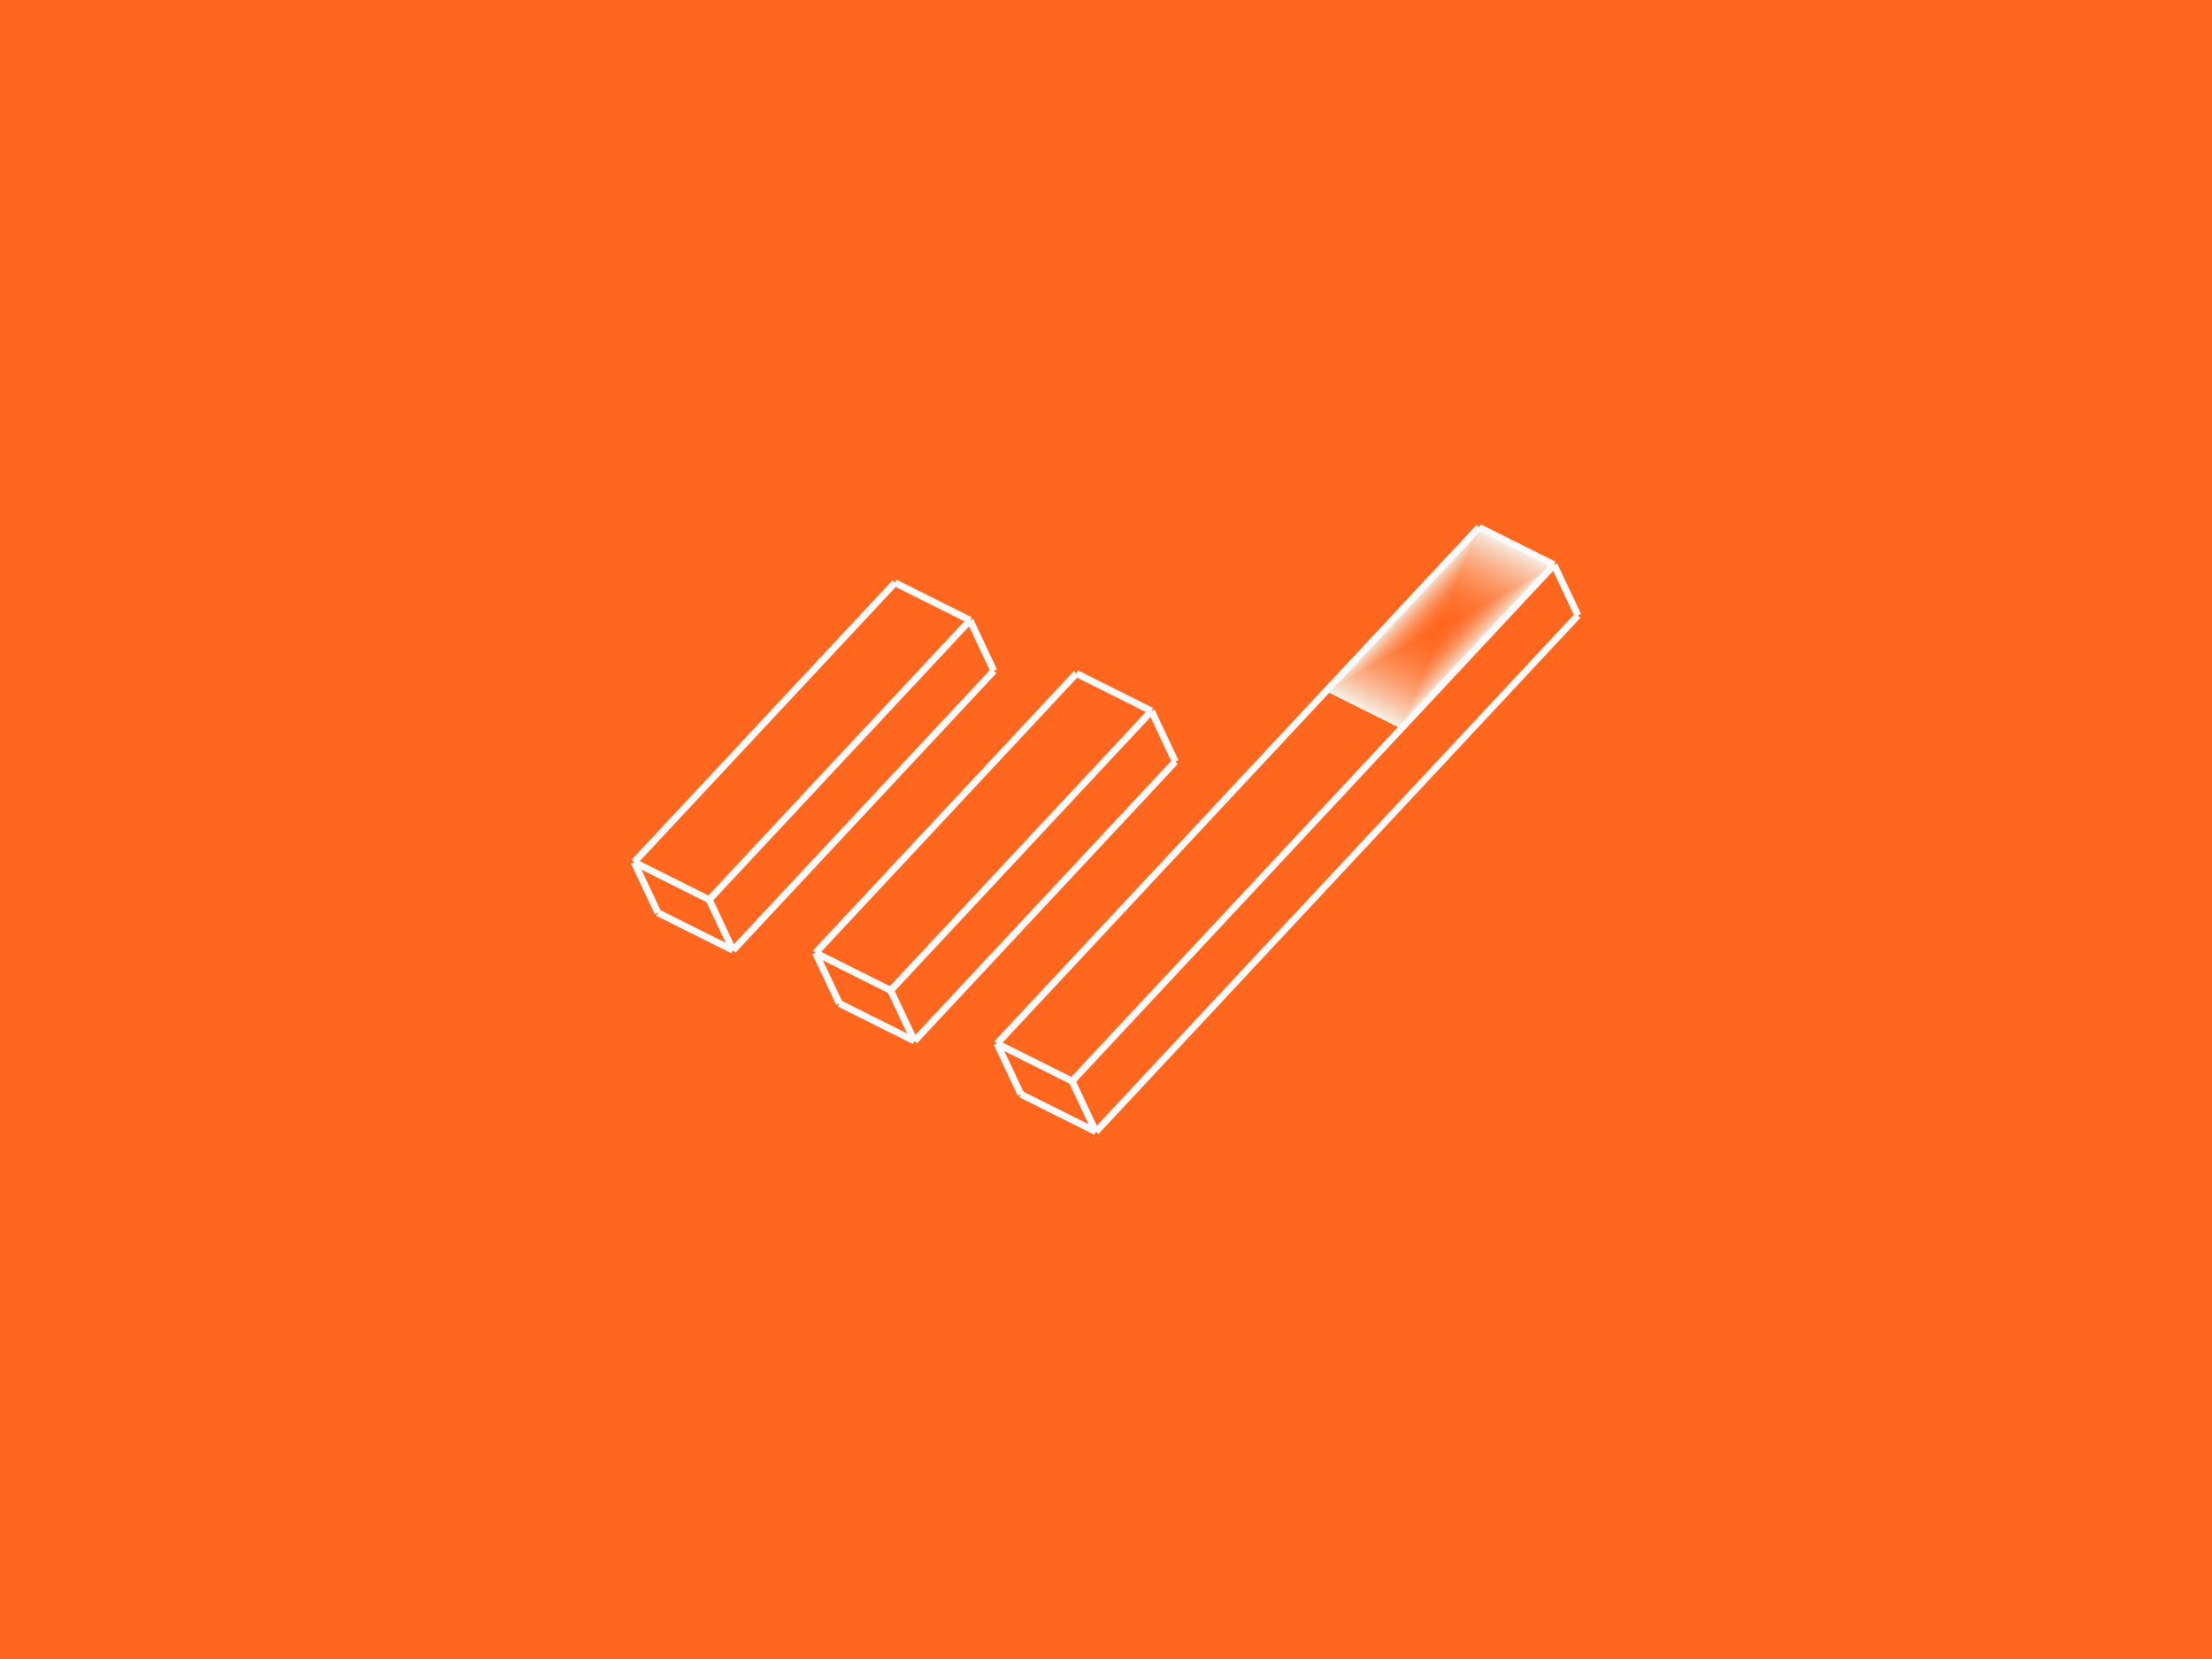
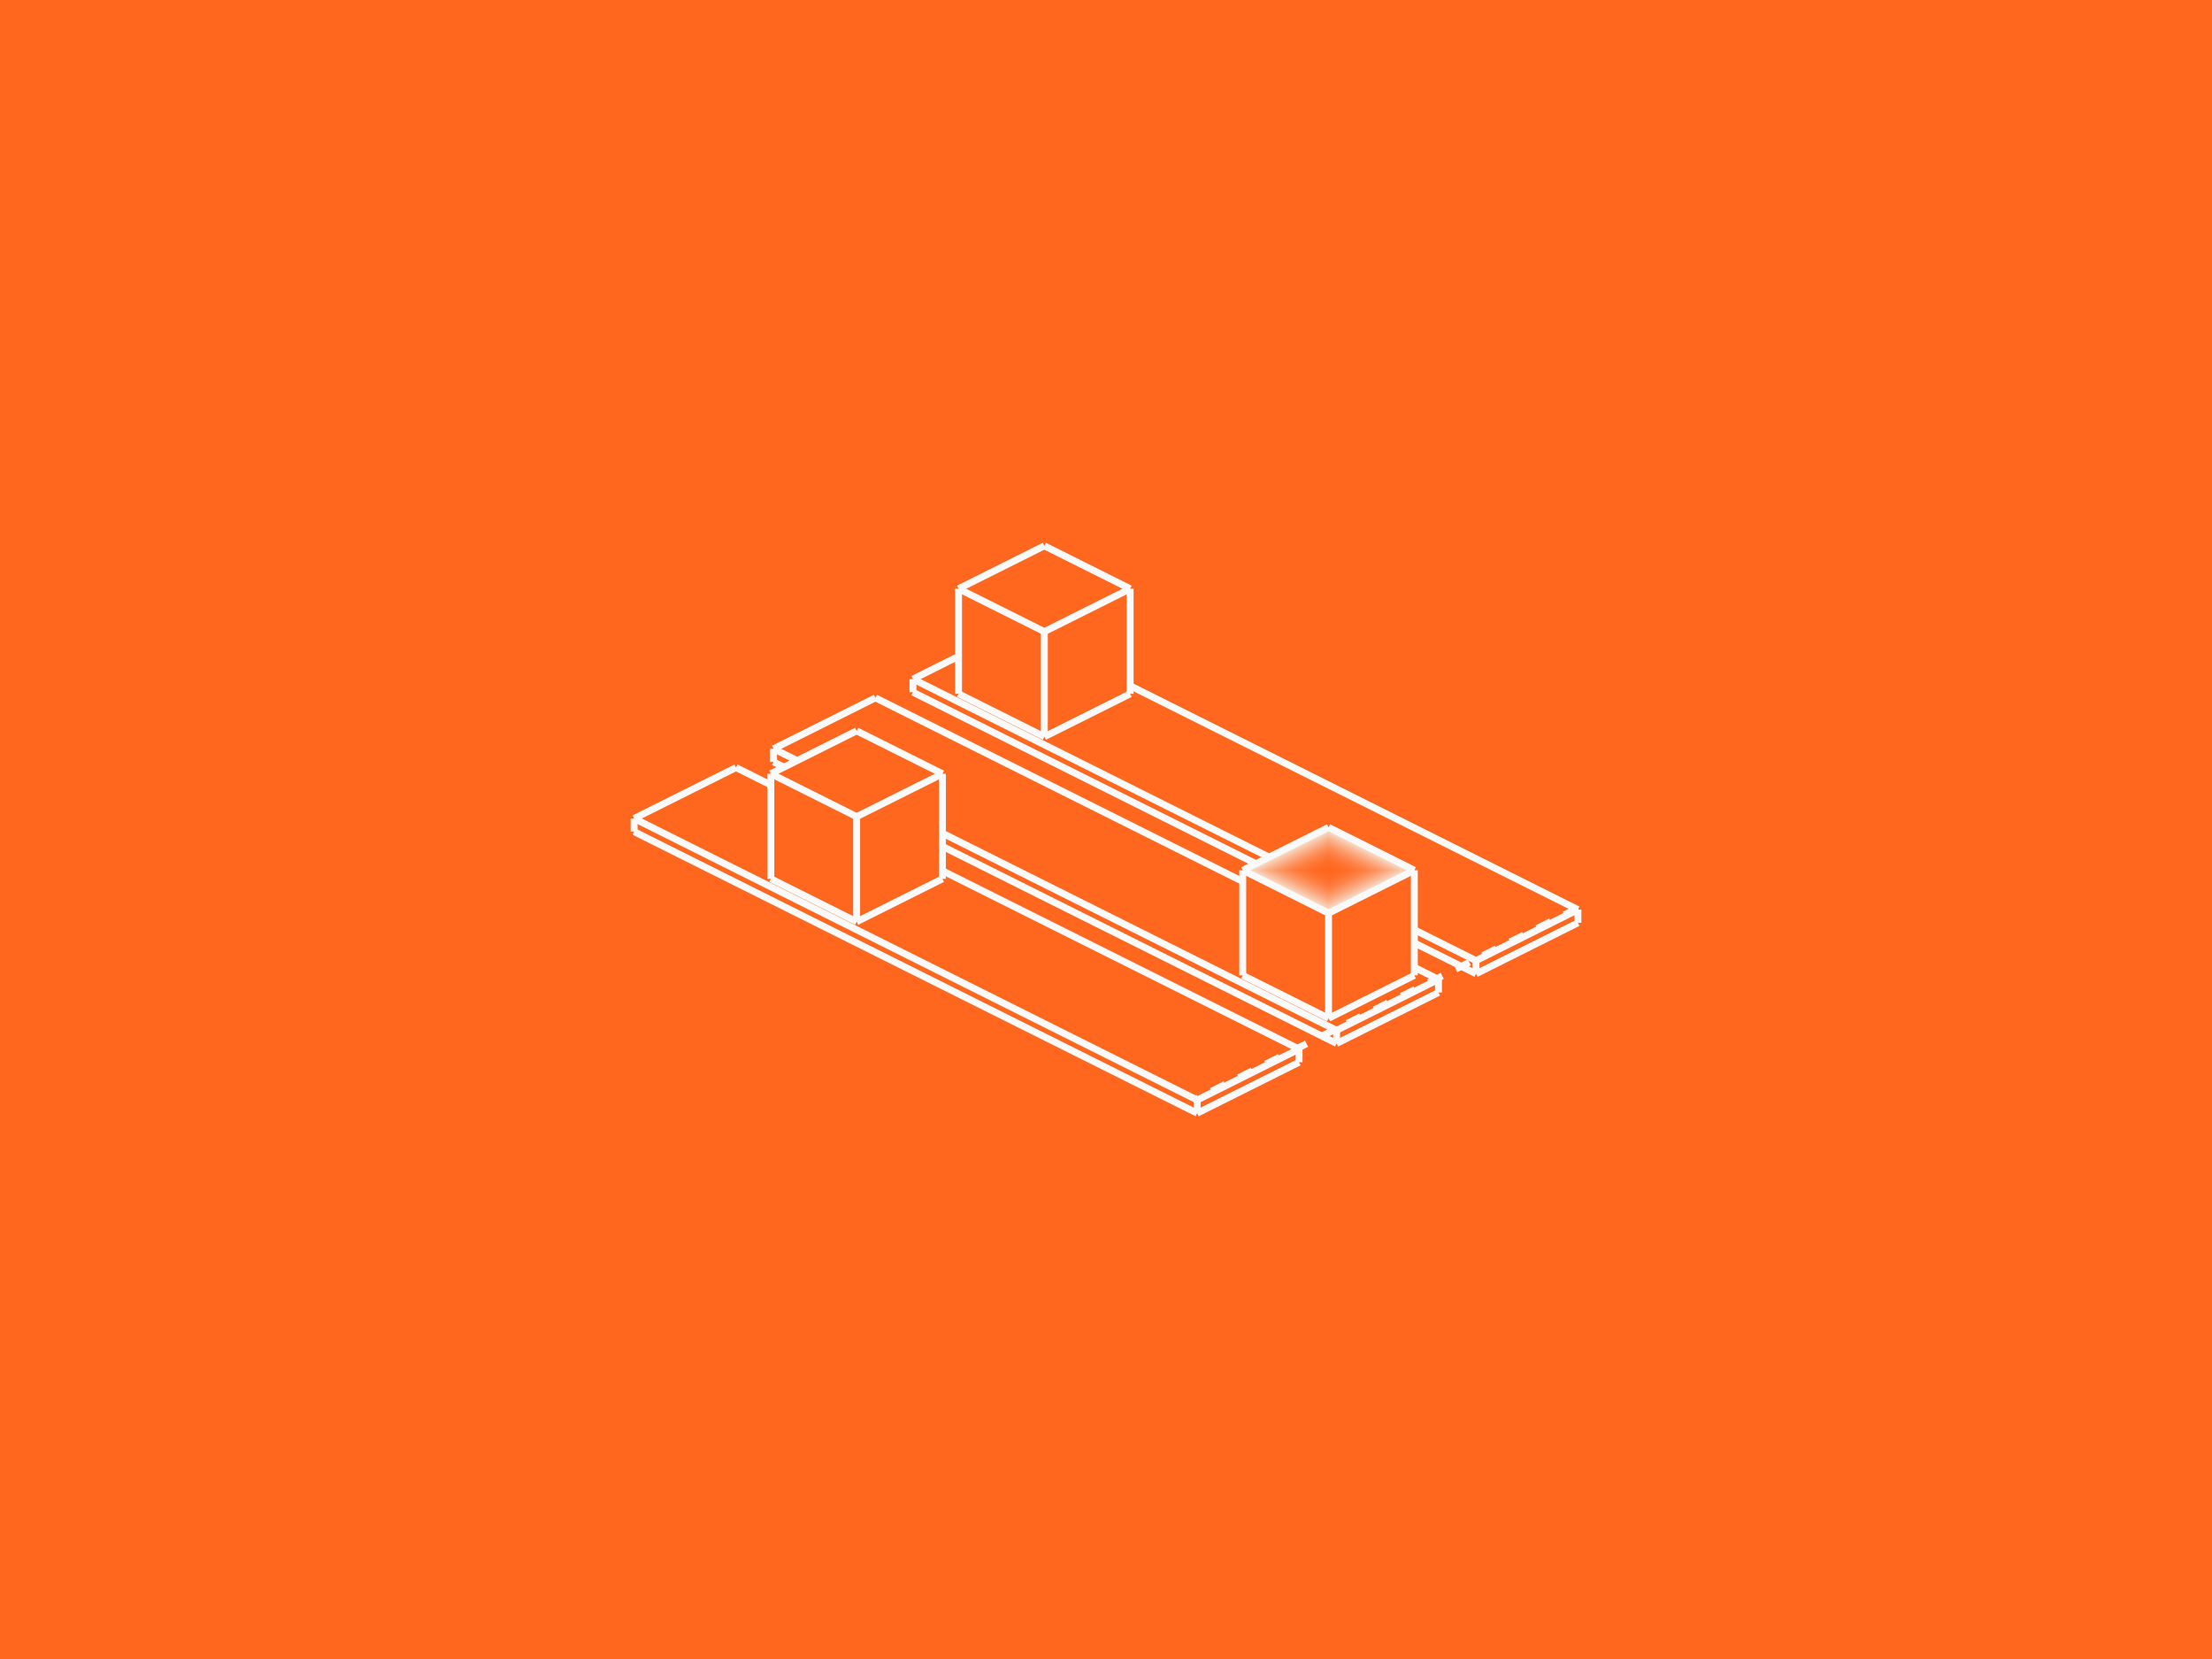
<svg xmlns="http://www.w3.org/2000/svg" width="3072" height="2304" viewBox="0 0 512 384">
  <rect width="512" height="384" fill="#FF671F" />
  <svg x="64" y="0" width="384" height="384" viewBox="0 0 384 384">
    <defs>
      <mask id="iris-0" maskUnits="userSpaceOnUse" x="0" y="0" width="384" height="384" style="mask-type:luminance">
-         <path d="M278.339 122.048L295.718 130.738L260.279 168.697L242.9 160.007Z" fill="white" fill-rule="evenodd" />
-         <path d="M278.245 122.291L295.443 130.89L260.373 168.454L243.175 159.855Z" fill="rgb(250,250,250)" />
-         <path d="M278.151 122.534L295.168 131.042L260.467 168.211L243.45 159.702Z" fill="rgb(244,244,244)" />
-         <path d="M278.057 122.777L294.893 131.195L260.561 167.968L243.725 159.55Z" fill="rgb(239,239,239)" />
-         <path d="M277.963 123.02L294.618 131.347L260.655 167.725L244 159.397Z" fill="rgb(234,234,234)" />
-         <path d="M277.869 123.263L294.343 131.5L260.749 167.482L244.276 159.245Z" fill="rgb(229,229,229)" />
-         <path d="M277.775 123.506L294.067 131.652L260.843 167.239L244.551 159.092Z" fill="rgb(224,224,224)" />
-         <path d="M277.681 123.749L293.792 131.805L260.937 166.996L244.826 158.94Z" fill="rgb(219,219,219)" />
-         <path d="M277.587 123.992L293.517 131.957L261.031 166.753L245.101 158.788Z" fill="rgb(214,214,214)" />
-         <path d="M277.492 124.235L293.242 132.11L261.126 166.51L245.376 158.635Z" fill="rgb(209,209,209)" />
-         <path d="M277.398 124.478L292.967 132.262L261.22 166.267L245.651 158.483Z" fill="rgb(205,205,205)" />
-         <path d="M277.304 124.721L292.692 132.414L261.314 166.024L245.926 158.33Z" fill="rgb(200,200,200)" />
-         <path d="M277.21 124.964L292.417 132.567L261.408 165.781L246.201 158.178Z" fill="rgb(195,195,195)" />
-         <path d="M277.116 125.207L292.142 132.719L261.502 165.538L246.476 158.025Z" fill="rgb(191,191,191)" />
-         <path d="M277.022 125.45L291.867 132.872L261.596 165.295L246.751 157.873Z" fill="rgb(186,186,186)" />
-         <path d="M276.928 125.693L291.592 133.024L261.69 165.052L247.026 157.72Z" fill="rgb(182,182,182)" />
-         <path d="M276.834 125.935L291.317 133.177L261.784 164.809L247.302 157.568Z" fill="rgb(177,177,177)" />
-         <path d="M276.74 126.178L291.041 133.329L261.878 164.566L247.577 157.416Z" fill="rgb(173,173,173)" />
-         <path d="M276.646 126.421L290.766 133.482L261.972 164.323L247.852 157.263Z" fill="rgb(168,168,168)" />
-         <path d="M276.552 126.664L290.491 133.634L262.066 164.08L248.127 157.111Z" fill="rgb(164,164,164)" />
-         <path d="M276.458 126.907L290.216 133.786L262.16 163.837L248.402 156.958Z" fill="rgb(160,160,160)" />
-         <path d="M276.364 127.15L289.941 133.939L262.254 163.594L248.677 156.806Z" fill="rgb(156,156,156)" />
-         <path d="M276.27 127.393L289.666 134.091L262.348 163.351L248.952 156.653Z" fill="rgb(152,152,152)" />
-         <path d="M276.176 127.636L289.391 134.244L262.442 163.109L249.227 156.501Z" fill="rgb(147,147,147)" />
-         <path d="M276.082 127.879L289.116 134.396L262.536 162.866L249.502 156.348Z" fill="rgb(143,143,143)" />
-         <path d="M275.987 128.122L288.841 134.549L262.631 162.623L249.777 156.196Z" fill="rgb(139,139,139)" />
-         <path d="M275.893 128.365L288.566 134.701L262.725 162.38L250.052 156.044Z" fill="rgb(136,136,136)" />
-         <path d="M275.799 128.608L288.29 134.854L262.819 162.137L250.328 155.891Z" fill="rgb(132,132,132)" />
-         <path d="M275.705 128.851L288.015 135.006L262.913 161.894L250.603 155.739Z" fill="rgb(128,128,128)" />
-         <path d="M275.611 129.094L287.74 135.159L263.007 161.651L250.878 155.586Z" fill="rgb(124,124,124)" />
-         <path d="M275.517 129.337L287.465 135.311L263.101 161.408L251.153 155.434Z" fill="rgb(121,121,121)" />
-         <path d="M275.423 129.58L287.19 135.463L263.195 161.165L251.428 155.281Z" fill="rgb(117,117,117)" />
-         <path d="M275.329 129.823L286.915 135.616L263.289 160.922L251.703 155.129Z" fill="rgb(113,113,113)" />
-         <path d="M275.235 130.066L286.64 135.768L263.383 160.679L251.978 154.976Z" fill="rgb(110,110,110)" />
-         <path d="M275.141 130.309L286.365 135.921L263.477 160.436L252.253 154.824Z" fill="rgb(106,106,106)" />
-         <path d="M275.047 130.552L286.09 136.073L263.571 160.193L252.528 154.672Z" fill="rgb(103,103,103)" />
-         <path d="M274.953 130.795L285.815 136.226L263.665 159.95L252.803 154.519Z" fill="rgb(100,100,100)" />
-         <path d="M274.859 131.038L285.54 136.378L263.759 159.707L253.079 154.367Z" fill="rgb(96,96,96)" />
-         <path d="M274.765 131.281L285.264 136.531L263.853 159.464L253.354 154.214Z" fill="rgb(93,93,93)" />
-         <path d="M274.671 131.524L284.989 136.683L263.947 159.221L253.629 154.062Z" fill="rgb(90,90,90)" />
-         <path d="M274.577 131.767L284.714 136.835L264.042 158.978L253.904 153.909Z" fill="rgb(87,87,87)" />
-         <path d="M274.482 132.01L284.439 136.988L264.136 158.735L254.179 153.757Z" fill="rgb(84,84,84)" />
-         <path d="M274.388 132.252L284.164 137.14L264.23 158.492L254.454 153.604Z" fill="rgb(81,81,81)" />
-         <path d="M274.294 132.495L283.889 137.293L264.324 158.249L254.729 153.452Z" fill="rgb(78,78,78)" />
-         <path d="M274.2 132.738L283.614 137.445L264.418 158.006L255.004 153.3Z" fill="rgb(75,75,75)" />
-         <path d="M274.106 132.981L283.339 137.598L264.512 157.763L255.279 153.147Z" fill="rgb(72,72,72)" />
-         <path d="M274.012 133.224L283.064 137.75L264.606 157.52L255.554 152.995Z" fill="rgb(69,69,69)" />
-         <path d="M273.918 133.467L282.789 137.903L264.7 157.277L255.829 152.842Z" fill="rgb(66,66,66)" />
-         <path d="M273.824 133.71L282.514 138.055L264.794 157.034L256.105 152.69Z" fill="rgb(64,64,64)" />
-         <path d="M273.73 133.953L282.238 138.207L264.888 156.792L256.38 152.537Z" fill="rgb(61,61,61)" />
-         <path d="M273.636 134.196L281.963 138.36L264.982 156.549L256.655 152.385Z" fill="rgb(59,59,59)" />
-         <path d="M273.542 134.439L281.688 138.512L265.076 156.306L256.93 152.232Z" fill="rgb(56,56,56)" />
-         <path d="M273.448 134.682L281.413 138.665L265.17 156.063L257.205 152.08Z" fill="rgb(54,54,54)" />
-         <path d="M273.354 134.925L281.138 138.817L265.264 155.82L257.48 151.928Z" fill="rgb(51,51,51)" />
-         <path d="M273.26 135.168L280.863 138.97L265.358 155.577L257.755 151.775Z" fill="rgb(49,49,49)" />
-         <path d="M273.166 135.411L280.588 139.122L265.452 155.334L258.03 151.623Z" fill="rgb(47,47,47)" />
-         <path d="M273.072 135.654L280.313 139.275L265.547 155.091L258.305 151.47Z" fill="rgb(44,44,44)" />
-         <path d="M272.977 135.897L280.038 139.427L265.641 154.848L258.58 151.318Z" fill="rgb(42,42,42)" />
-         <path d="M272.883 136.14L279.763 139.579L265.735 154.605L258.855 151.165Z" fill="rgb(40,40,40)" />
-         <path d="M272.789 136.383L279.487 139.732L265.829 154.362L259.131 151.013Z" fill="rgb(38,38,38)" />
-         <path d="M272.695 136.626L279.212 139.884L265.923 154.119L259.406 150.86Z" fill="rgb(36,36,36)" />
-         <path d="M272.601 136.869L278.937 140.037L266.017 153.876L259.681 150.708Z" fill="rgb(34,34,34)" />
-         <path d="M272.507 137.112L278.662 140.189L266.111 153.633L259.956 150.556Z" fill="rgb(32,32,32)" />
-         <path d="M272.413 137.355L278.387 140.342L266.205 153.39L260.231 150.403Z" fill="rgb(30,30,30)" />
-         <path d="M272.319 137.598L278.112 140.494L266.299 153.147L260.506 150.251Z" fill="rgb(28,28,28)" />
-         <path d="M272.225 137.841L277.837 140.647L266.393 152.904L260.781 150.098Z" fill="rgb(27,27,27)" />
-         <path d="M272.131 138.084L277.562 140.799L266.487 152.661L261.056 149.946Z" fill="rgb(25,25,25)" />
-         <path d="M272.037 138.326L277.287 140.951L266.581 152.418L261.331 149.793Z" fill="rgb(23,23,23)" />
-         <path d="M271.943 138.569L277.012 141.104L266.675 152.175L261.606 149.641Z" fill="rgb(22,22,22)" />
-         <path d="M271.849 138.812L276.737 141.256L266.769 151.932L261.881 149.488Z" fill="rgb(20,20,20)" />
-         <path d="M271.755 139.055L276.461 141.409L266.863 151.689L262.157 149.336Z" fill="rgb(19,19,19)" />
-         <path d="M271.661 139.298L276.186 141.561L266.957 151.446L262.432 149.183Z" fill="rgb(17,17,17)" />
-         <path d="M271.567 139.541L275.911 141.714L267.052 151.203L262.707 149.031Z" fill="rgb(16,16,16)" />
-         <path d="M271.472 139.784L275.636 141.866L267.146 150.96L262.982 148.879Z" fill="rgb(15,15,15)" />
-         <path d="M271.378 140.027L275.361 142.019L267.24 150.717L263.257 148.726Z" fill="rgb(13,13,13)" />
-         <path d="M271.284 140.27L275.086 142.171L267.334 150.475L263.532 148.574Z" fill="rgb(12,12,12)" />
-         <path d="M271.19 140.513L274.811 142.323L267.428 150.232L263.807 148.421Z" fill="rgb(11,11,11)" />
-         <path d="M271.096 140.756L274.536 142.476L267.522 149.989L264.082 148.269Z" fill="rgb(10,10,10)" />
-         <path d="M271.002 140.999L274.261 142.628L267.616 149.746L264.357 148.116Z" fill="rgb(9,9,9)" />
-         <path d="M270.908 141.242L273.986 142.781L267.71 149.503L264.632 147.964Z" fill="rgb(8,8,8)" />
-         <path d="M270.814 141.485L273.711 142.933L267.804 149.26L264.908 147.811Z" fill="rgb(7,7,7)" />
-         <path d="M270.72 141.728L273.435 143.086L267.898 149.017L265.183 147.659Z" fill="rgb(6,6,6)" />
-         <path d="M270.626 141.971L273.16 143.238L267.992 148.774L265.458 147.507Z" fill="rgb(5,5,5)" />
-         <path d="M270.532 142.214L272.885 143.391L268.086 148.531L265.733 147.354Z" fill="rgb(5,5,5)" />
-         <path d="M270.438 142.457L272.61 143.543L268.18 148.288L266.008 147.202Z" fill="rgb(4,4,4)" />
-         <path d="M270.344 142.7L272.335 143.695L268.274 148.045L266.283 147.049Z" fill="rgb(3,3,3)" />
-         <path d="M270.25 142.943L272.06 143.848L268.368 147.802L266.558 146.897Z" fill="rgb(3,3,3)" />
-         <path d="M270.156 143.186L271.785 144L268.462 147.559L266.833 146.744Z" fill="rgb(2,2,2)" />
-         <path d="M270.062 143.429L271.51 144.153L268.557 147.316L267.108 146.592Z" fill="rgb(2,2,2)" />
-         <path d="M269.967 143.672L271.235 144.305L268.651 147.073L267.383 146.439Z" fill="rgb(1,1,1)" />
-         <path d="M269.873 143.915L270.96 144.458L268.745 146.83L267.658 146.287Z" fill="rgb(1,1,1)" />
-         <path d="M269.779 144.158L270.684 144.61L268.839 146.587L267.934 146.135Z" fill="rgb(1,1,1)" />
-         <path d="M269.685 144.401L270.409 144.763L268.933 146.344L268.209 145.982Z" fill="rgb(0,0,0)" />
-         <path d="M269.591 144.643L270.134 144.915L269.027 146.101L268.484 145.83Z" fill="rgb(0,0,0)" />
-         <path d="M269.497 144.886L269.859 145.067L269.121 145.858L268.759 145.677Z" fill="rgb(0,0,0)" />
-         <path d="M269.403 145.129L269.584 145.22L269.215 145.615L269.034 145.525Z" fill="rgb(0,0,0)" />
-         <path d="M269.309 145.372L269.309 145.372L269.309 145.372L269.309 145.372Z" fill="rgb(0,0,0)" />
+         <path d="M243.51 191.506L223.651 201.436L243.51 211.366L263.37 201.436Z" fill="white" fill-rule="evenodd" />
+         <path d="M243.51 191.61L223.858 201.436L243.51 211.262L263.163 201.436Z" fill="rgb(250,250,250)" />
+         <path d="M243.51 191.713L224.065 201.436L243.51 211.159L262.956 201.436Z" fill="rgb(244,244,244)" />
+         <path d="M243.51 191.817L224.271 201.436L243.51 211.055L262.749 201.436Z" fill="rgb(239,239,239)" />
+         <path d="M243.51 191.92L224.478 201.436L243.51 210.952L262.542 201.436Z" fill="rgb(234,234,234)" />
+         <path d="M243.51 192.024L224.685 201.436L243.51 210.849L262.335 201.436Z" fill="rgb(229,229,229)" />
+         <path d="M243.51 192.127L224.892 201.436L243.51 210.745L262.128 201.436Z" fill="rgb(224,224,224)" />
+         <path d="M243.51 192.23L225.099 201.436L243.51 210.642L261.922 201.436Z" fill="rgb(219,219,219)" />
+         <path d="M243.51 192.334L225.306 201.436L243.51 210.538L261.715 201.436Z" fill="rgb(214,214,214)" />
+         <path d="M243.51 192.437L225.513 201.436L243.51 210.435L261.508 201.436Z" fill="rgb(209,209,209)" />
+         <path d="M243.51 192.541L225.72 201.436L243.51 210.331L261.301 201.436Z" fill="rgb(205,205,205)" />
+         <path d="M243.51 192.644L225.926 201.436L243.51 210.228L261.094 201.436Z" fill="rgb(200,200,200)" />
+         <path d="M243.51 192.748L226.133 201.436L243.51 210.125L260.887 201.436Z" fill="rgb(195,195,195)" />
+         <path d="M243.51 192.851L226.34 201.436L243.51 210.021L260.68 201.436Z" fill="rgb(191,191,191)" />
+         <path d="M243.51 192.954L226.547 201.436L243.51 209.918L260.473 201.436Z" fill="rgb(186,186,186)" />
+         <path d="M243.51 193.058L226.754 201.436L243.51 209.814L260.267 201.436Z" fill="rgb(182,182,182)" />
+         <path d="M243.51 193.161L226.961 201.436L243.51 209.711L260.06 201.436Z" fill="rgb(177,177,177)" />
+         <path d="M243.51 193.265L227.168 201.436L243.51 209.607L259.853 201.436Z" fill="rgb(173,173,173)" />
+         <path d="M243.51 193.368L227.374 201.436L243.51 209.504L259.646 201.436Z" fill="rgb(168,168,168)" />
+         <path d="M243.51 193.472L227.581 201.436L243.51 209.4L259.439 201.436Z" fill="rgb(164,164,164)" />
+         <path d="M243.51 193.575L227.788 201.436L243.51 209.297L259.232 201.436Z" fill="rgb(160,160,160)" />
+         <path d="M243.51 193.678L227.995 201.436L243.51 209.194L259.025 201.436Z" fill="rgb(156,156,156)" />
+         <path d="M243.51 193.782L228.202 201.436L243.51 209.09L258.818 201.436Z" fill="rgb(152,152,152)" />
+         <path d="M243.51 193.885L228.409 201.436L243.51 208.987L258.612 201.436Z" fill="rgb(147,147,147)" />
+         <path d="M243.51 193.989L228.616 201.436L243.51 208.883L258.405 201.436Z" fill="rgb(143,143,143)" />
+         <path d="M243.51 194.092L228.823 201.436L243.51 208.78L258.198 201.436Z" fill="rgb(139,139,139)" />
+         <path d="M243.51 194.196L229.029 201.436L243.51 208.676L257.991 201.436Z" fill="rgb(136,136,136)" />
+         <path d="M243.51 194.299L229.236 201.436L243.51 208.573L257.784 201.436Z" fill="rgb(132,132,132)" />
+         <path d="M243.51 194.403L229.443 201.436L243.51 208.47L257.577 201.436Z" fill="rgb(128,128,128)" />
+         <path d="M243.51 194.506L229.65 201.436L243.51 208.366L257.37 201.436Z" fill="rgb(124,124,124)" />
+         <path d="M243.51 194.609L229.857 201.436L243.51 208.263L257.164 201.436Z" fill="rgb(121,121,121)" />
+         <path d="M243.51 194.713L230.064 201.436L243.51 208.159L256.957 201.436Z" fill="rgb(117,117,117)" />
+         <path d="M243.51 194.816L230.271 201.436L243.51 208.056L256.75 201.436Z" fill="rgb(113,113,113)" />
+         <path d="M243.51 194.92L230.478 201.436L243.51 207.952L256.543 201.436Z" fill="rgb(110,110,110)" />
+         <path d="M243.51 195.023L230.684 201.436L243.51 207.849L256.336 201.436Z" fill="rgb(106,106,106)" />
+         <path d="M243.51 195.127L230.891 201.436L243.51 207.746L256.129 201.436Z" fill="rgb(103,103,103)" />
+         <path d="M243.51 195.23L231.098 201.436L243.51 207.642L255.922 201.436Z" fill="rgb(100,100,100)" />
+         <path d="M243.51 195.333L231.305 201.436L243.51 207.539L255.715 201.436Z" fill="rgb(96,96,96)" />
+         <path d="M243.51 195.437L231.512 201.436L243.51 207.435L255.509 201.436Z" fill="rgb(93,93,93)" />
+         <path d="M243.51 195.54L231.719 201.436L243.51 207.332L255.302 201.436Z" fill="rgb(90,90,90)" />
+         <path d="M243.51 195.644L231.926 201.436L243.51 207.228L255.095 201.436Z" fill="rgb(87,87,87)" />
+         <path d="M243.51 195.747L232.132 201.436L243.51 207.125L254.888 201.436Z" fill="rgb(84,84,84)" />
+         <path d="M243.51 195.851L232.339 201.436L243.51 207.021L254.681 201.436Z" fill="rgb(81,81,81)" />
+         <path d="M243.51 195.954L232.546 201.436L243.51 206.918L254.474 201.436Z" fill="rgb(78,78,78)" />
+         <path d="M243.51 196.057L232.753 201.436L243.51 206.815L254.267 201.436Z" fill="rgb(75,75,75)" />
+         <path d="M243.51 196.161L232.96 201.436L243.51 206.711L254.061 201.436Z" fill="rgb(72,72,72)" />
+         <path d="M243.51 196.264L233.167 201.436L243.51 206.608L253.854 201.436Z" fill="rgb(69,69,69)" />
+         <path d="M243.51 196.368L233.374 201.436L243.51 206.504L253.647 201.436Z" fill="rgb(66,66,66)" />
+         <path d="M243.51 196.471L233.581 201.436L243.51 206.401L253.44 201.436Z" fill="rgb(64,64,64)" />
+         <path d="M243.51 196.575L233.787 201.436L243.51 206.297L253.233 201.436Z" fill="rgb(61,61,61)" />
+         <path d="M243.51 196.678L233.994 201.436L243.51 206.194L253.026 201.436Z" fill="rgb(59,59,59)" />
+         <path d="M243.51 196.782L234.201 201.436L243.51 206.091L252.819 201.436Z" fill="rgb(56,56,56)" />
+         <path d="M243.51 196.885L234.408 201.436L243.51 205.987L252.612 201.436Z" fill="rgb(54,54,54)" />
+         <path d="M243.51 196.988L234.615 201.436L243.51 205.884L252.406 201.436Z" fill="rgb(51,51,51)" />
+         <path d="M243.51 197.092L234.822 201.436L243.51 205.78L252.199 201.436Z" fill="rgb(49,49,49)" />
+         <path d="M243.51 197.195L235.029 201.436L243.51 205.677L251.992 201.436Z" fill="rgb(47,47,47)" />
+         <path d="M243.51 197.299L235.235 201.436L243.51 205.573L251.785 201.436Z" fill="rgb(44,44,44)" />
+         <path d="M243.51 197.402L235.442 201.436L243.51 205.47L251.578 201.436Z" fill="rgb(42,42,42)" />
+         <path d="M243.51 197.506L235.649 201.436L243.51 205.367L251.371 201.436Z" fill="rgb(40,40,40)" />
+         <path d="M243.51 197.609L235.856 201.436L243.51 205.263L251.164 201.436Z" fill="rgb(38,38,38)" />
+         <path d="M243.51 197.712L236.063 201.436L243.51 205.16L250.957 201.436Z" fill="rgb(36,36,36)" />
+         <path d="M243.51 197.816L236.27 201.436L243.51 205.056L250.751 201.436Z" fill="rgb(34,34,34)" />
+         <path d="M243.51 197.919L236.477 201.436L243.51 204.953L250.544 201.436Z" fill="rgb(32,32,32)" />
+         <path d="M243.51 198.023L236.684 201.436L243.51 204.849L250.337 201.436Z" fill="rgb(30,30,30)" />
+         <path d="M243.51 198.126L236.89 201.436L243.51 204.746L250.13 201.436Z" fill="rgb(28,28,28)" />
+         <path d="M243.51 198.23L237.097 201.436L243.51 204.643L249.923 201.436Z" fill="rgb(27,27,27)" />
+         <path d="M243.51 198.333L237.304 201.436L243.51 204.539L249.716 201.436Z" fill="rgb(25,25,25)" />
+         <path d="M243.51 198.436L237.511 201.436L243.51 204.436L249.509 201.436Z" fill="rgb(23,23,23)" />
+         <path d="M243.51 198.54L237.718 201.436L243.51 204.332L249.303 201.436Z" fill="rgb(22,22,22)" />
+         <path d="M243.51 198.643L237.925 201.436L243.51 204.229L249.096 201.436Z" fill="rgb(20,20,20)" />
+         <path d="M243.51 198.747L238.132 201.436L243.51 204.125L248.889 201.436Z" fill="rgb(19,19,19)" />
+         <path d="M243.51 198.85L238.339 201.436L243.51 204.022L248.682 201.436Z" fill="rgb(17,17,17)" />
+         <path d="M243.51 198.954L238.545 201.436L243.51 203.918L248.475 201.436Z" fill="rgb(16,16,16)" />
+         <path d="M243.51 199.057L238.752 201.436L243.51 203.815L248.268 201.436Z" fill="rgb(15,15,15)" />
+         <path d="M243.51 199.16L238.959 201.436L243.51 203.712L248.061 201.436Z" fill="rgb(13,13,13)" />
+         <path d="M243.51 199.264L239.166 201.436L243.51 203.608L247.854 201.436Z" fill="rgb(12,12,12)" />
+         <path d="M243.51 199.367L239.373 201.436L243.51 203.505L247.648 201.436Z" fill="rgb(11,11,11)" />
+         <path d="M243.51 199.471L239.58 201.436L243.51 203.401L247.441 201.436Z" fill="rgb(10,10,10)" />
+         <path d="M243.51 199.574L239.787 201.436L243.51 203.298L247.234 201.436Z" fill="rgb(9,9,9)" />
+         <path d="M243.51 199.678L239.993 201.436L243.51 203.194L247.027 201.436Z" fill="rgb(8,8,8)" />
+         <path d="M243.51 199.781L240.2 201.436L243.51 203.091L246.82 201.436Z" fill="rgb(7,7,7)" />
+         <path d="M243.51 199.885L240.407 201.436L243.51 202.988L246.613 201.436Z" fill="rgb(6,6,6)" />
+         <path d="M243.51 199.988L240.614 201.436L243.51 202.884L246.406 201.436Z" fill="rgb(5,5,5)" />
+         <path d="M243.51 200.091L240.821 201.436L243.51 202.781L246.2 201.436Z" fill="rgb(5,5,5)" />
+         <path d="M243.51 200.195L241.028 201.436L243.51 202.677L245.993 201.436Z" fill="rgb(4,4,4)" />
+         <path d="M243.51 200.298L241.235 201.436L243.51 202.574L245.786 201.436Z" fill="rgb(3,3,3)" />
+         <path d="M243.51 200.402L241.442 201.436L243.51 202.47L245.579 201.436Z" fill="rgb(3,3,3)" />
+         <path d="M243.51 200.505L241.648 201.436L243.51 202.367L245.372 201.436Z" fill="rgb(2,2,2)" />
+         <path d="M243.51 200.609L241.855 201.436L243.51 202.264L245.165 201.436Z" fill="rgb(2,2,2)" />
+         <path d="M243.51 200.712L242.062 201.436L243.51 202.16L244.958 201.436Z" fill="rgb(1,1,1)" />
+         <path d="M243.51 200.815L242.269 201.436L243.51 202.057L244.751 201.436Z" fill="rgb(1,1,1)" />
+         <path d="M243.51 200.919L242.476 201.436L243.51 201.953L244.545 201.436Z" fill="rgb(1,1,1)" />
+         <path d="M243.51 201.022L242.683 201.436L243.51 201.85L244.338 201.436Z" fill="rgb(0,0,0)" />
+         <path d="M243.51 201.126L242.89 201.436L243.51 201.746L244.131 201.436Z" fill="rgb(0,0,0)" />
+         <path d="M243.51 201.229L243.096 201.436L243.51 201.643L243.924 201.436Z" fill="rgb(0,0,0)" />
+         <path d="M243.51 201.333L243.303 201.436L243.51 201.539L243.717 201.436Z" fill="rgb(0,0,0)" />
+         <path d="M243.51 201.436L243.51 201.436L243.51 201.436L243.51 201.436Z" fill="rgb(0,0,0)" />
      </mask>
    </defs>
-     <path d="M278.339 122.048L295.718 130.738L260.279 168.697L242.9 160.007Z" fill="#F6F1E8" fill-rule="evenodd" mask="url(#iris-0)" />
+     <path d="M243.51 191.506L223.651 201.436L243.51 211.366L263.37 201.436Z" fill="#F6F1E8" fill-rule="evenodd" mask="url(#iris-0)" />
    <g fill="none" stroke="#FAFAFA" stroke-linejoin="miter" stroke-linecap="butt">
      <g opacity="0.35" />
      <g>
-         <path d="M166.039 155.282L105.661 219.953" stroke-width="1.6" />
-         <path d="M105.661 219.953L88.282 211.263" stroke-width="1.6" />
-         <path d="M143.151 134.879L160.53 143.568" stroke-width="1.6" />
-         <path d="M160.53 143.568L166.039 155.282" stroke-width="1.6" />
-         <path d="M160.53 143.568L100.152 208.239" stroke-width="1.6" />
-         <path d="M100.152 208.239L105.661 219.953" stroke-width="1.6" />
-         <path d="M100.152 208.239L82.773 199.55" stroke-width="1.6" />
-         <path d="M82.773 199.55L88.282 211.263" stroke-width="1.6" />
-         <path d="M82.773 199.55L143.151 134.879" stroke-width="1.6" />
-         <path d="M208.038 176.281L147.66 240.952" stroke-width="1.6" />
-         <path d="M147.66 240.952L130.281 232.263" stroke-width="1.6" />
-         <path d="M185.15 155.878L202.529 164.568" stroke-width="1.6" />
-         <path d="M202.529 164.568L208.038 176.281" stroke-width="1.6" />
-         <path d="M202.529 164.568L142.152 229.239" stroke-width="1.6" />
-         <path d="M142.152 229.239L147.66 240.952" stroke-width="1.6" />
-         <path d="M142.152 229.239L124.773 220.549" stroke-width="1.6" />
-         <path d="M124.773 220.549L130.281 232.263" stroke-width="1.6" />
-         <path d="M124.773 220.549L185.15 155.878" stroke-width="1.6" />
-         <path d="M301.227 142.451L189.659 261.952" stroke-width="1.6" />
-         <path d="M189.659 261.952L172.28 253.262" stroke-width="1.6" />
-         <path d="M278.339 122.048L295.718 130.738" stroke-width="1.6" />
-         <path d="M295.718 130.738L301.227 142.451" stroke-width="1.6" />
-         <path d="M295.718 130.738L184.151 250.238" stroke-width="1.6" />
-         <path d="M184.151 250.238L189.659 261.952" stroke-width="1.6" />
-         <path d="M184.151 250.238L166.772 241.549" stroke-width="1.6" />
-         <path d="M166.772 241.549L172.28 253.262" stroke-width="1.6" />
-         <path d="M166.772 241.549L278.339 122.048" stroke-width="1.6" />
+         <path d="M301.227 213.594L277.644 225.386" stroke-width="1.6" />
+         <path d="M277.644 225.386L263.163 218.145" stroke-width="1.6" />
+         <path d="M226.693 199.91L147.316 160.222" stroke-width="1.6" />
+         <path d="M197.716 158.798L301.227 210.554" stroke-width="1.6" />
+         <path d="M301.227 210.554L301.227 213.594" stroke-width="1.6" />
+         <path d="M301.227 210.554L277.644 222.345" stroke-width="1.6" />
+         <path d="M277.644 222.345L277.644 225.386" stroke-width="1.6" />
+         <path d="M277.644 222.345L263.163 215.105" stroke-width="1.6" />
+         <path d="M229.911 198.479L147.316 157.182" stroke-width="1.6" />
+         <path d="M147.316 157.182L147.316 160.222" stroke-width="1.6" />
+         <path d="M147.316 157.182L158.036 151.822" stroke-width="1.6" />
+         <path d="M268.955 229.73L245.372 241.521" stroke-width="1.6" />
+         <path d="M245.372 241.521L154.197 195.934" stroke-width="1.6" />
+         <path d="M117.727 177.699L115.045 176.358" stroke-width="1.6" />
+         <path d="M138.628 161.526L223.904 204.164" stroke-width="1.6" />
+         <path d="M263.592 224.008L268.955 226.69" stroke-width="1.6" />
+         <path d="M268.955 226.69L268.955 229.73" stroke-width="1.6" />
+         <path d="M268.955 226.69L245.372 238.481" stroke-width="1.6" />
+         <path d="M245.372 238.481L245.372 241.521" stroke-width="1.6" />
+         <path d="M245.372 238.481L154.197 192.893" stroke-width="1.6" />
+         <path d="M120.408 175.999L115.045 173.318" stroke-width="1.6" />
+         <path d="M115.045 173.318L115.045 176.358" stroke-width="1.6" />
+         <path d="M115.045 173.318L138.628 161.526" stroke-width="1.6" />
+         <path d="M236.684 245.866L213.101 257.657" stroke-width="1.6" />
+         <path d="M213.101 257.657L82.773 192.494" stroke-width="1.6" />
+         <path d="M106.356 177.662L114.401 181.684" stroke-width="1.6" />
+         <path d="M154.089 201.528L236.684 242.825" stroke-width="1.6" />
+         <path d="M236.684 242.825L236.684 245.866" stroke-width="1.6" />
+         <path d="M236.684 242.825L213.101 254.617" stroke-width="1.6" />
+         <path d="M213.101 254.617L213.101 257.657" stroke-width="1.6" />
+         <path d="M213.101 254.617L82.773 189.453" stroke-width="1.6" />
+         <path d="M82.773 189.453L82.773 192.494" stroke-width="1.6" />
+         <path d="M82.773 189.453L106.356 177.662" stroke-width="1.6" />
+         <path d="M197.585 160.595L177.726 170.525" stroke-width="1.6" />
+         <path d="M177.726 170.525L157.867 160.595" stroke-width="1.6" />
+         <path d="M177.726 126.343L197.585 136.273" stroke-width="1.6" />
+         <path d="M197.585 136.273L197.585 160.595" stroke-width="1.6" />
+         <path d="M197.585 136.273L177.726 146.202" stroke-width="1.6" />
+         <path d="M177.726 146.202L177.726 170.525" stroke-width="1.6" />
+         <path d="M177.726 146.202L157.867 136.273" stroke-width="1.6" />
+         <path d="M157.867 136.273L157.867 160.595" stroke-width="1.6" />
+         <path d="M157.867 136.273L177.726 126.343" stroke-width="1.6" />
+         <path d="M263.37 225.759L243.51 235.688" stroke-width="1.6" />
+         <path d="M243.51 235.688L223.651 225.759" stroke-width="1.6" />
+         <path d="M243.51 191.506L263.37 201.436" stroke-width="1.6" />
+         <path d="M263.37 201.436L263.37 225.759" stroke-width="1.6" />
+         <path d="M263.37 201.436L243.51 211.366" stroke-width="1.6" />
+         <path d="M243.51 211.366L243.51 235.688" stroke-width="1.6" />
+         <path d="M243.51 211.366L223.651 201.436" stroke-width="1.6" />
+         <path d="M223.651 201.436L223.651 225.759" stroke-width="1.6" />
+         <path d="M223.651 201.436L243.51 191.506" stroke-width="1.6" />
+         <path d="M154.143 203.417L134.284 213.347" stroke-width="1.6" />
+         <path d="M134.284 213.347L114.424 203.417" stroke-width="1.6" />
+         <path d="M134.284 169.165L154.143 179.094" stroke-width="1.6" />
+         <path d="M154.143 179.094L154.143 203.417" stroke-width="1.6" />
+         <path d="M154.143 179.094L134.284 189.024" stroke-width="1.6" />
+         <path d="M134.284 189.024L134.284 213.347" stroke-width="1.6" />
+         <path d="M134.284 189.024L114.424 179.094" stroke-width="1.6" />
+         <path d="M114.424 179.094L114.424 203.417" stroke-width="1.6" />
+         <path d="M114.424 179.094L134.284 169.165" stroke-width="1.6" />
+         <path d="M301.227 210.174L213.101 254.237" stroke-width="1.6" stroke-dasharray="3.511 3.511" />
      </g>
      <g />
    </g>
  </svg>
</svg>
